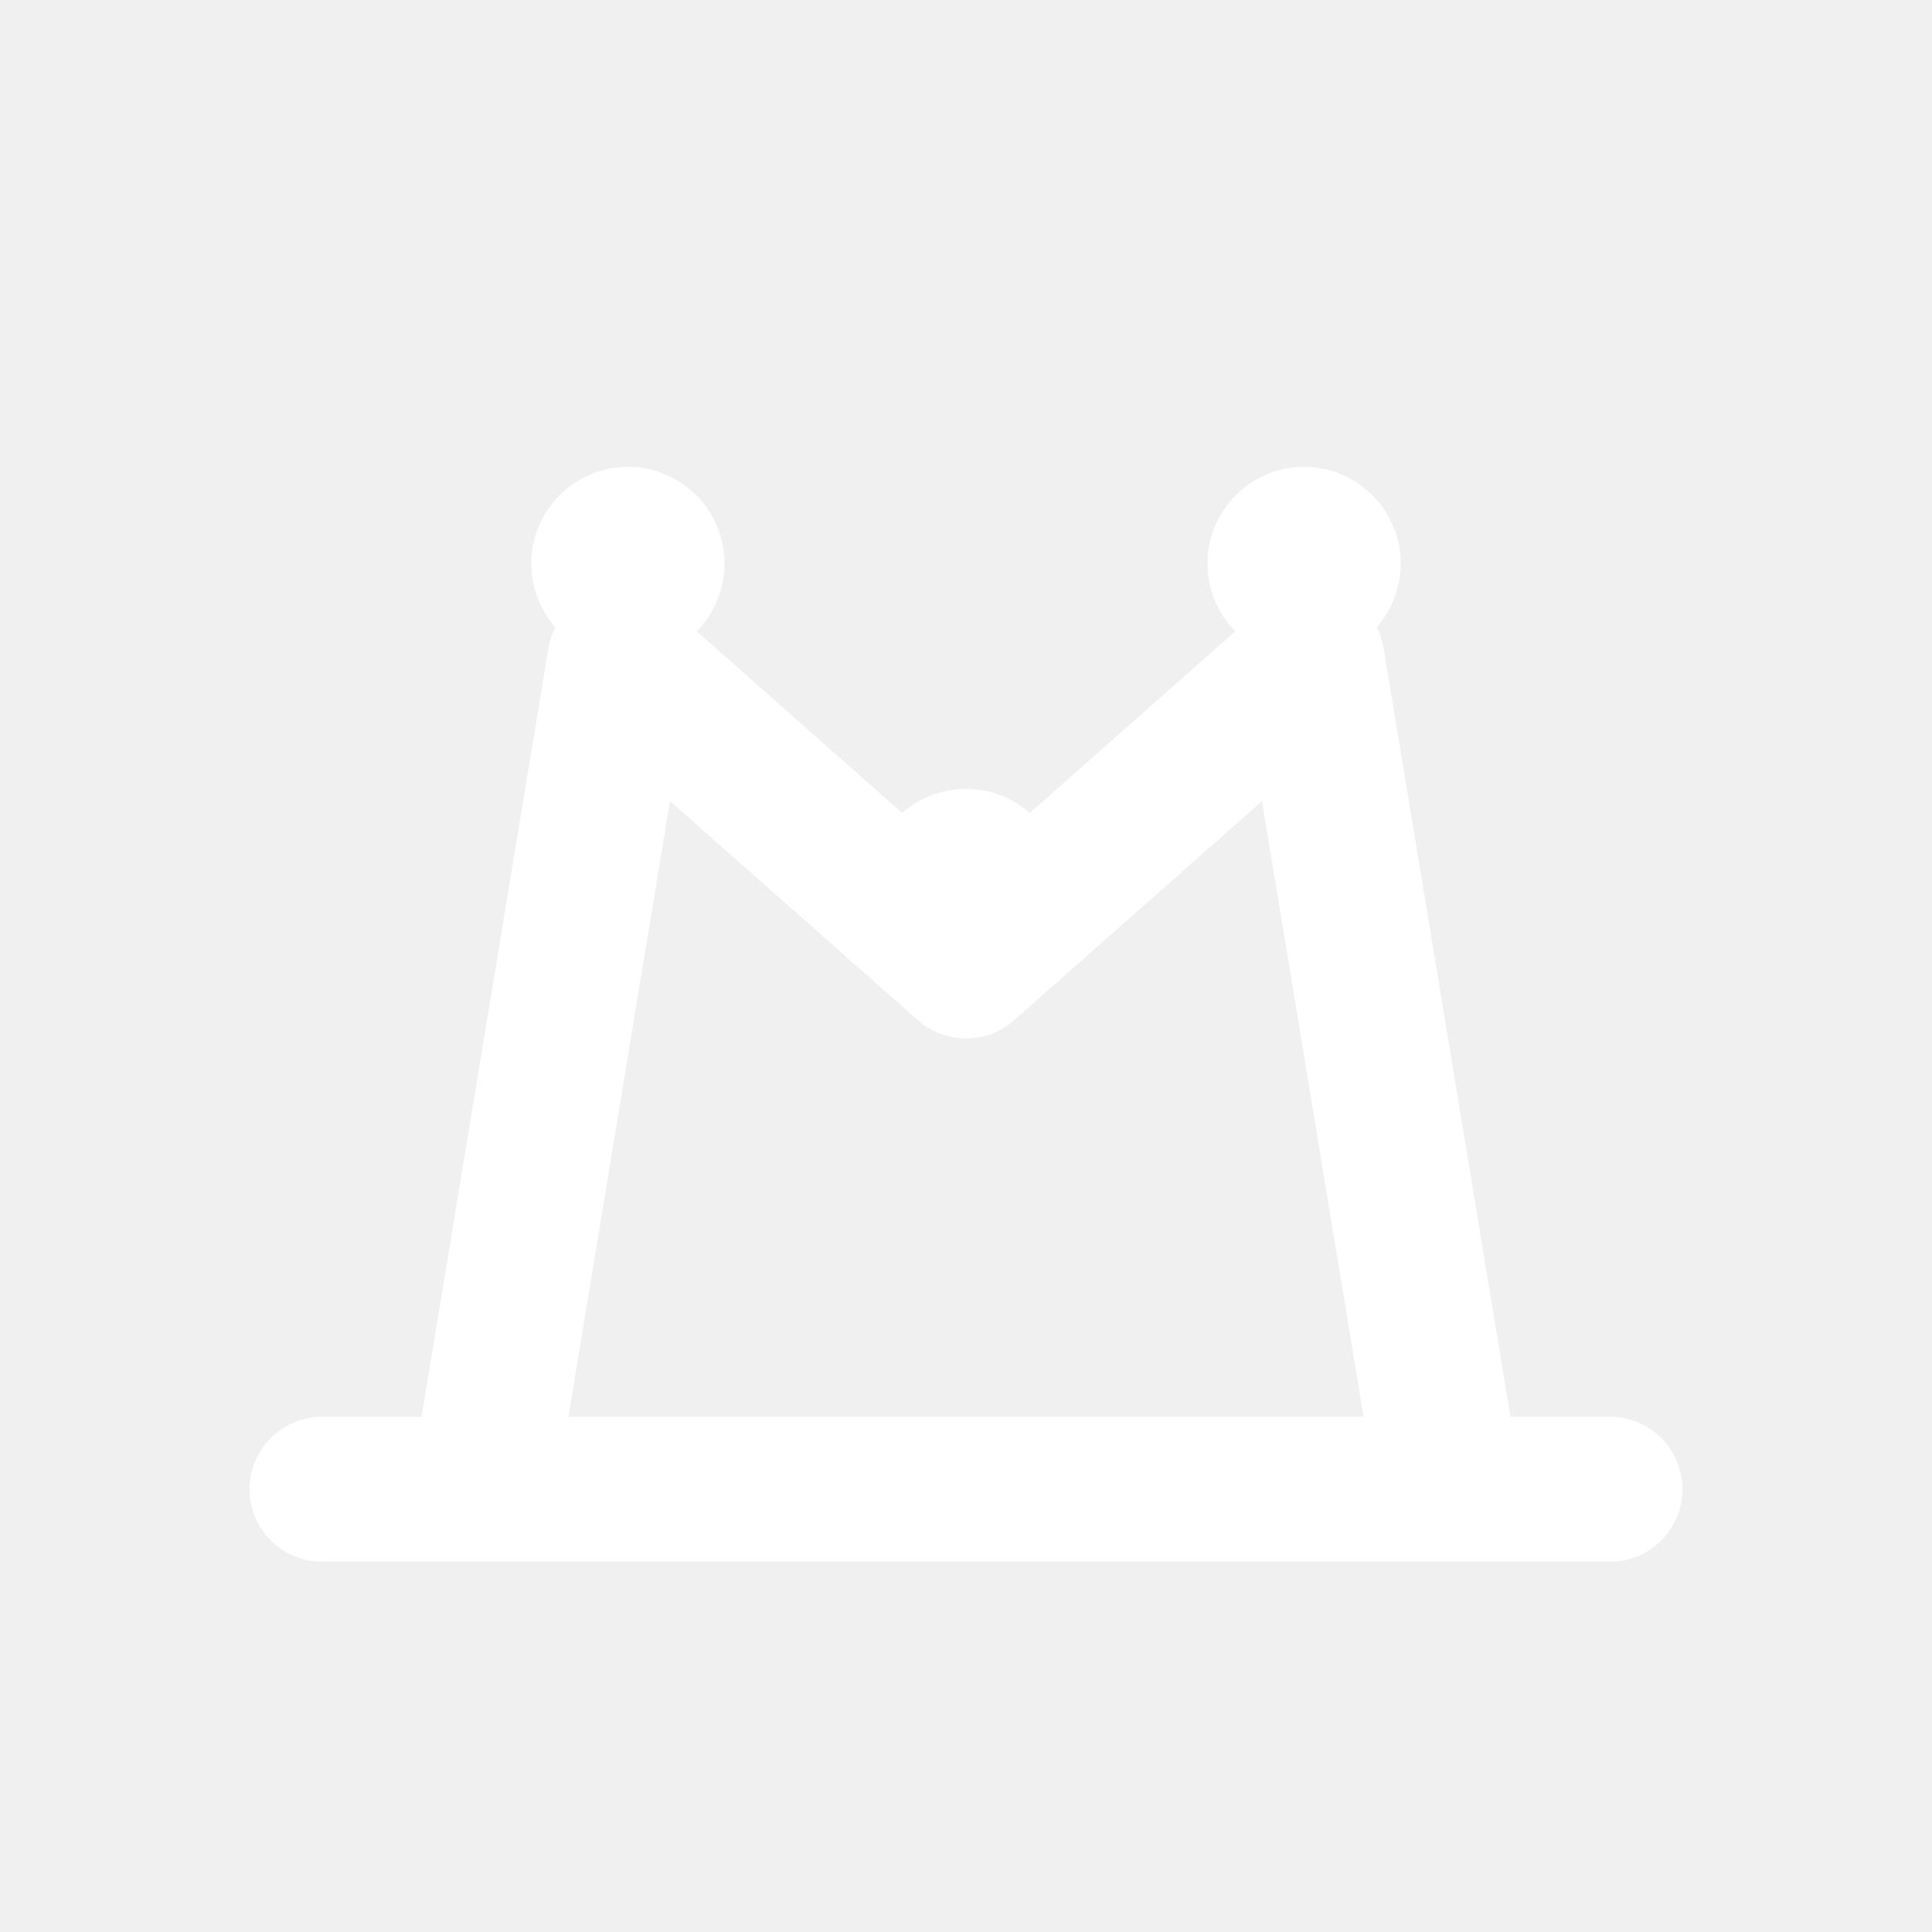
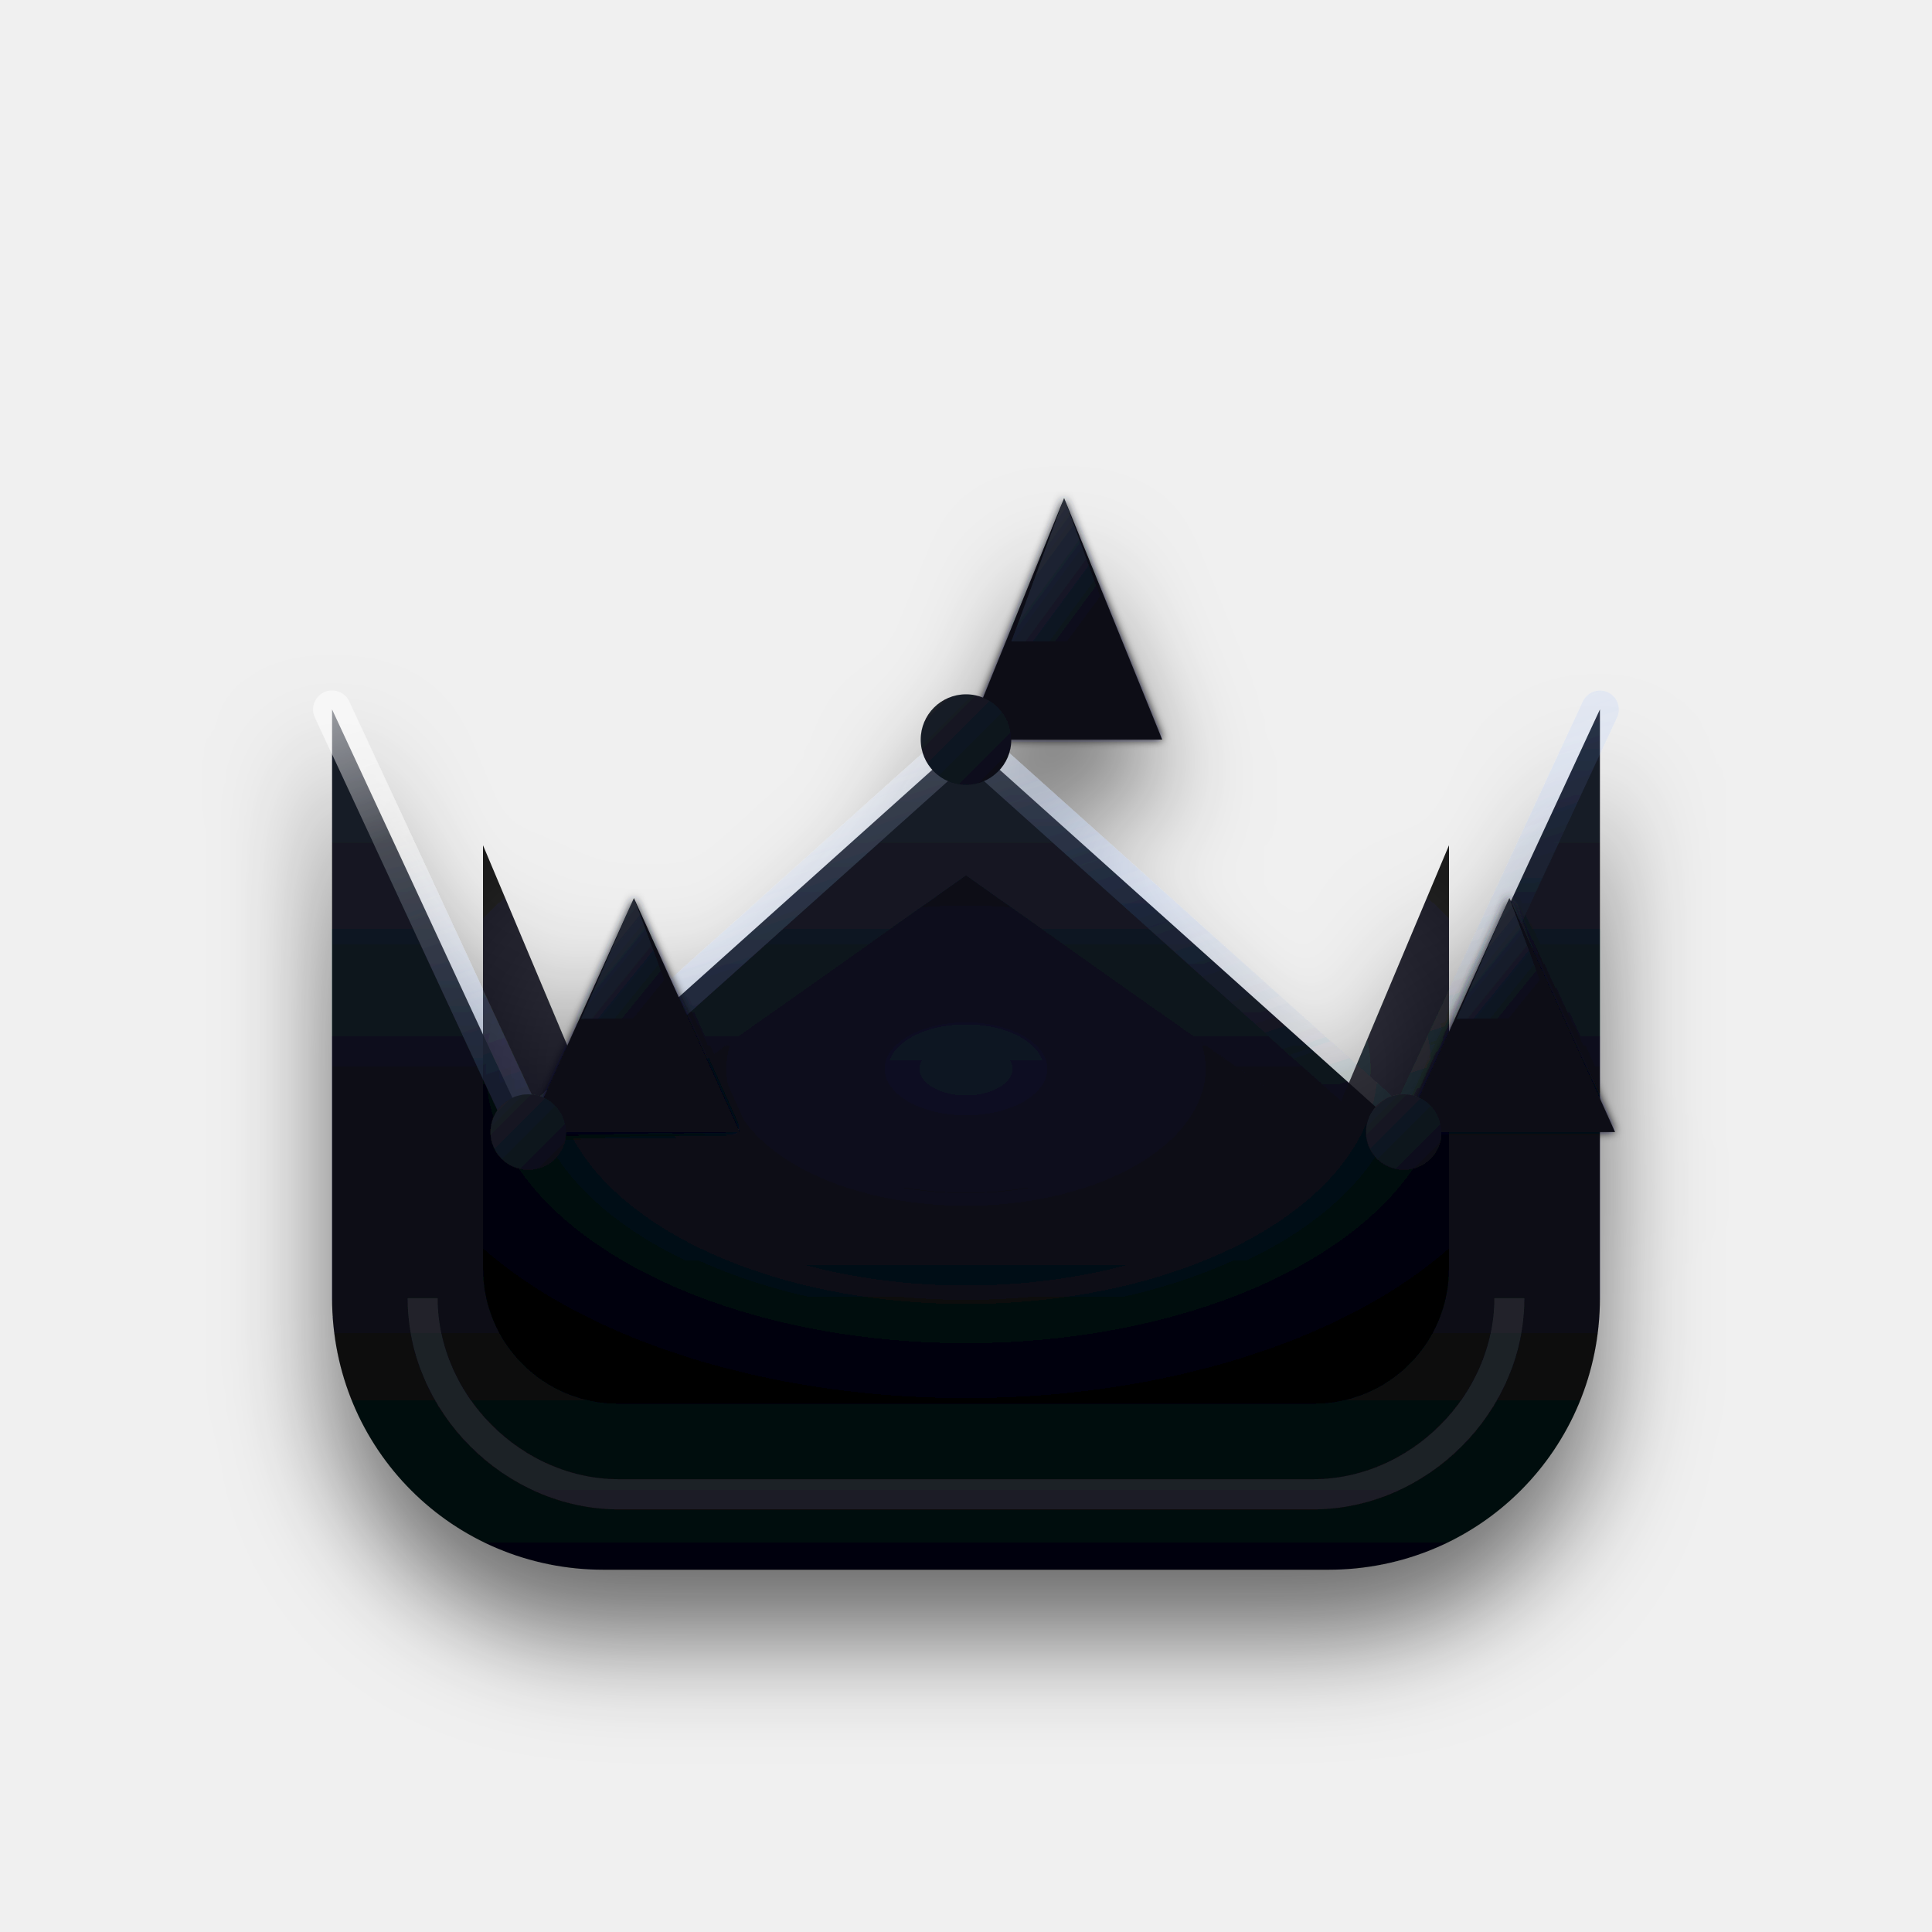
- <svg xmlns="http://www.w3.org/2000/svg" viewBox="0 0 24 24" fill="none">
-   <path d="M4 18.5h16" stroke="white" stroke-width="1.8" stroke-linecap="round" />
-   <path d="M6 18.5 7.7 8.2 12 12l4.3-3.8L18 18.5" stroke="white" stroke-width="1.8" stroke-linejoin="round" />
-   <path d="M7.8 8.2a1.2 1.2 0 1 0 0-2.4 1.2 1.2 0 0 0 0 2.4Z" fill="white" />
-   <path d="M12 12.2a1.2 1.2 0 1 0 0-2.4 1.2 1.2 0 0 0 0 2.4Z" fill="white" />
-   <path d="M16.2 8.2a1.2 1.2 0 1 0 0-2.4 1.2 1.2 0 0 0 0 2.4Z" fill="white" />
+ <svg xmlns="http://www.w3.org/2000/svg" viewBox="0 0 512 512" role="img" aria-label="Black Crown">
+   <defs>
+     <linearGradient id="crownBody" x1="0" y1="0" x2="0" y2="1">
+       <stop offset="0%" stop-color="#1A1F2B" />
+       <stop offset="45%" stop-color="#0B0F18" />
+       <stop offset="100%" stop-color="#04060B" />
+     </linearGradient>
+     <linearGradient id="crownEdge" x1="0" y1="0" x2="1" y2="1">
+       <stop offset="0%" stop-color="#FFFFFF" stop-opacity="0.55" />
+       <stop offset="18%" stop-color="#FFFFFF" stop-opacity="0.22" />
+       <stop offset="55%" stop-color="#7AA7FF" stop-opacity="0.12" />
+       <stop offset="100%" stop-color="#000000" stop-opacity="0.0" />
+     </linearGradient>
+     <radialGradient id="innerGlow" cx="50%" cy="40%" r="65%">
+       <stop offset="0%" stop-color="#0E1424" stop-opacity="0.95" />
+       <stop offset="65%" stop-color="#050712" stop-opacity="0.9" />
+       <stop offset="100%" stop-color="#000000" stop-opacity="1" />
+     </radialGradient>
+     <filter id="shadow" x="-20%" y="-20%" width="140%" height="160%">
+       <feDropShadow dx="0" dy="18" stdDeviation="14" flood-color="#000000" flood-opacity="0.55" />
+     </filter>
+     <filter id="soft" x="-20%" y="-20%" width="140%" height="140%">
+       <feGaussianBlur stdDeviation="1.2" result="b" />
+       <feMerge>
+         <feMergeNode in="b" />
+         <feMergeNode in="SourceGraphic" />
+       </feMerge>
+     </filter>
+   </defs>
+   <g filter="url(#shadow)">
+     <path fill="url(#crownBody)" d="       M88 188       L140 300       L256 196       L372 300       L424 188       L424 344       C424 384 392 416 352 416       H160       C120 416 88 384 88 344       Z" />
+     <path fill="url(#innerGlow)" opacity="0.9" d="       M128 224       L160 300       L256 232       L352 300       L384 224       L384 336       C384 356 368 372 348 372       H164       C144 372 128 356 128 336       Z" />
+     <path fill="none" stroke="url(#crownEdge)" stroke-width="10" stroke-linecap="round" stroke-linejoin="round" d="M88 188 L140 300 L256 196 L372 300 L424 188" />
+     <g filter="url(#soft)">
+       <path fill="#090C14" d="M140 300 L168 238 L196 300 Z" />
+       <path fill="#090C14" d="M256 196 L282 132 L308 196 Z" />
+       <path fill="#090C14" d="M372 300 L400 238 L428 300 Z" />
+       <path fill="url(#crownEdge)" opacity="0.75" d="M168 238 L180 270 L154 270 Z" />
+       <path fill="url(#crownEdge)" opacity="0.8" d="M282 132 L296 170 L268 170 Z" />
+       <path fill="url(#crownEdge)" opacity="0.75" d="M400 238 L412 270 L386 270 Z" />
+     </g>
+     <g>
+       <circle cx="140" cy="300" r="10" fill="#0A0F18" />
+       <circle cx="256" cy="196" r="12" fill="#0A0F18" />
+       <circle cx="372" cy="300" r="10" fill="#0A0F18" />
+       <circle cx="140" cy="300" r="10" fill="url(#crownEdge)" opacity="0.25" />
+       <circle cx="256" cy="196" r="12" fill="url(#crownEdge)" opacity="0.28" />
+       <circle cx="372" cy="300" r="10" fill="url(#crownEdge)" opacity="0.25" />
+     </g>
+     <path fill="none" stroke="#FFFFFF" stroke-opacity="0.10" stroke-width="8" stroke-linejoin="round" d="M112 344 C112 372 136 396 164 396 H348 C376 396 400 372 400 344" />
+   </g>
</svg>
